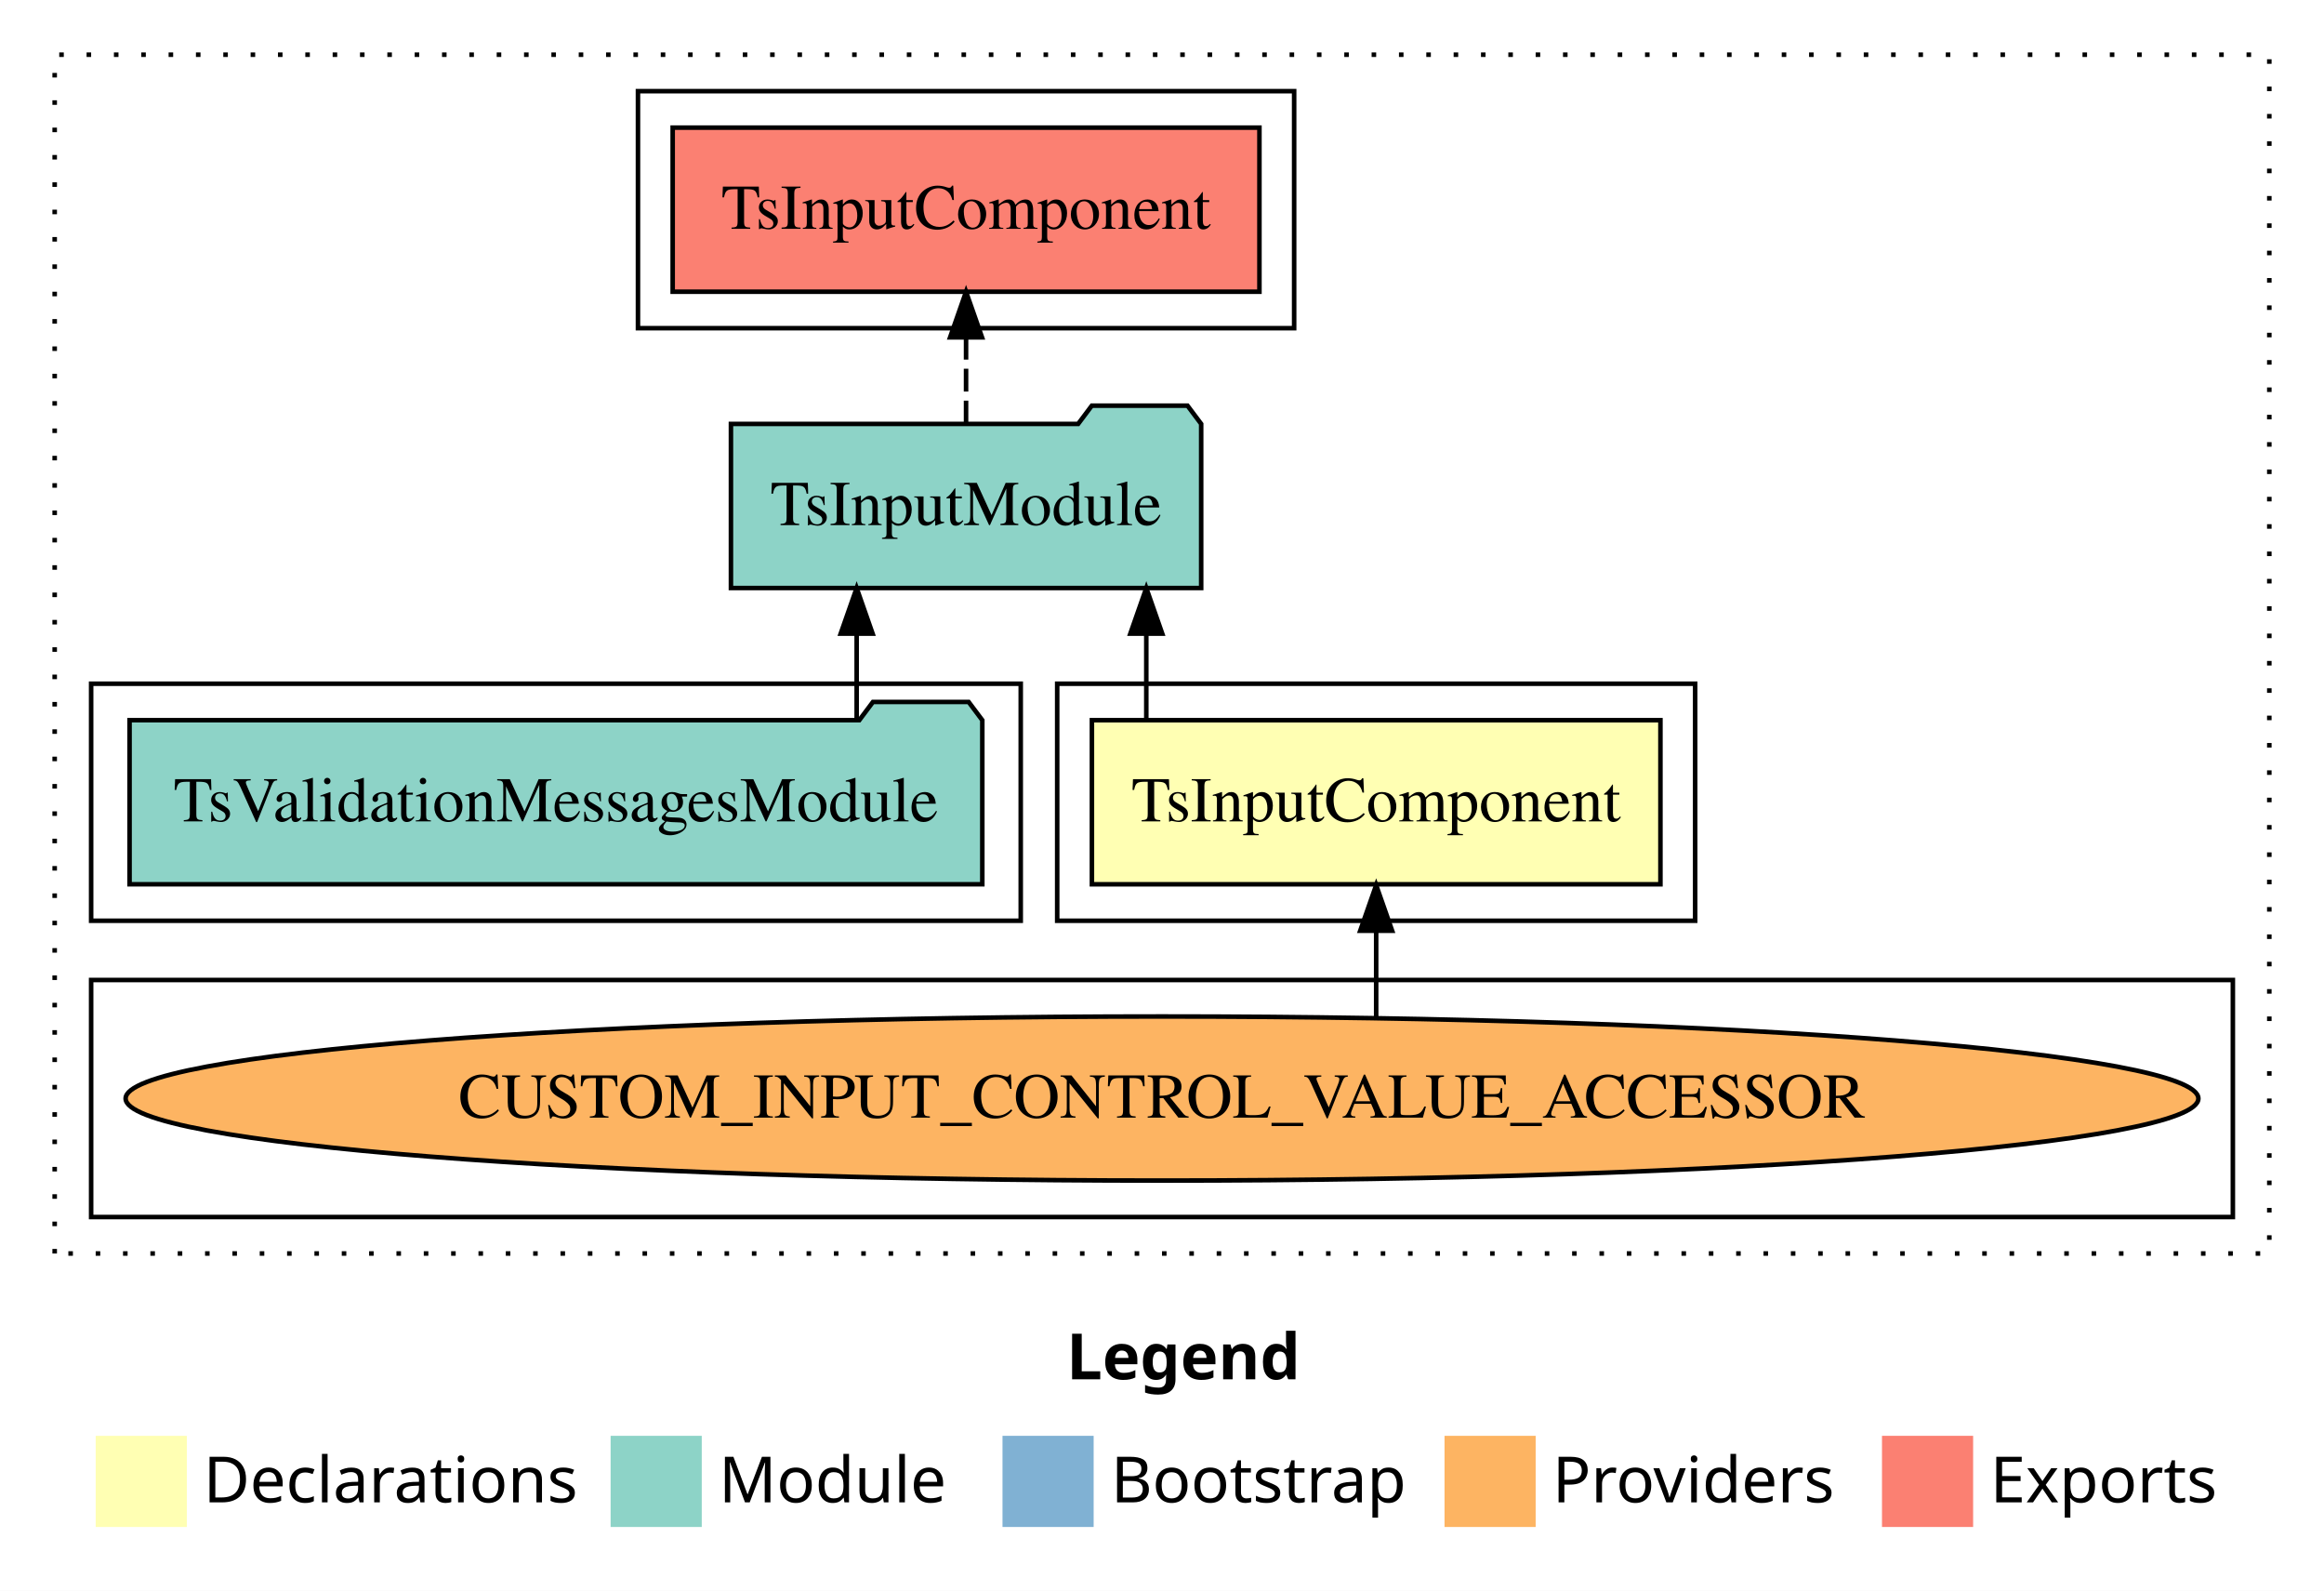
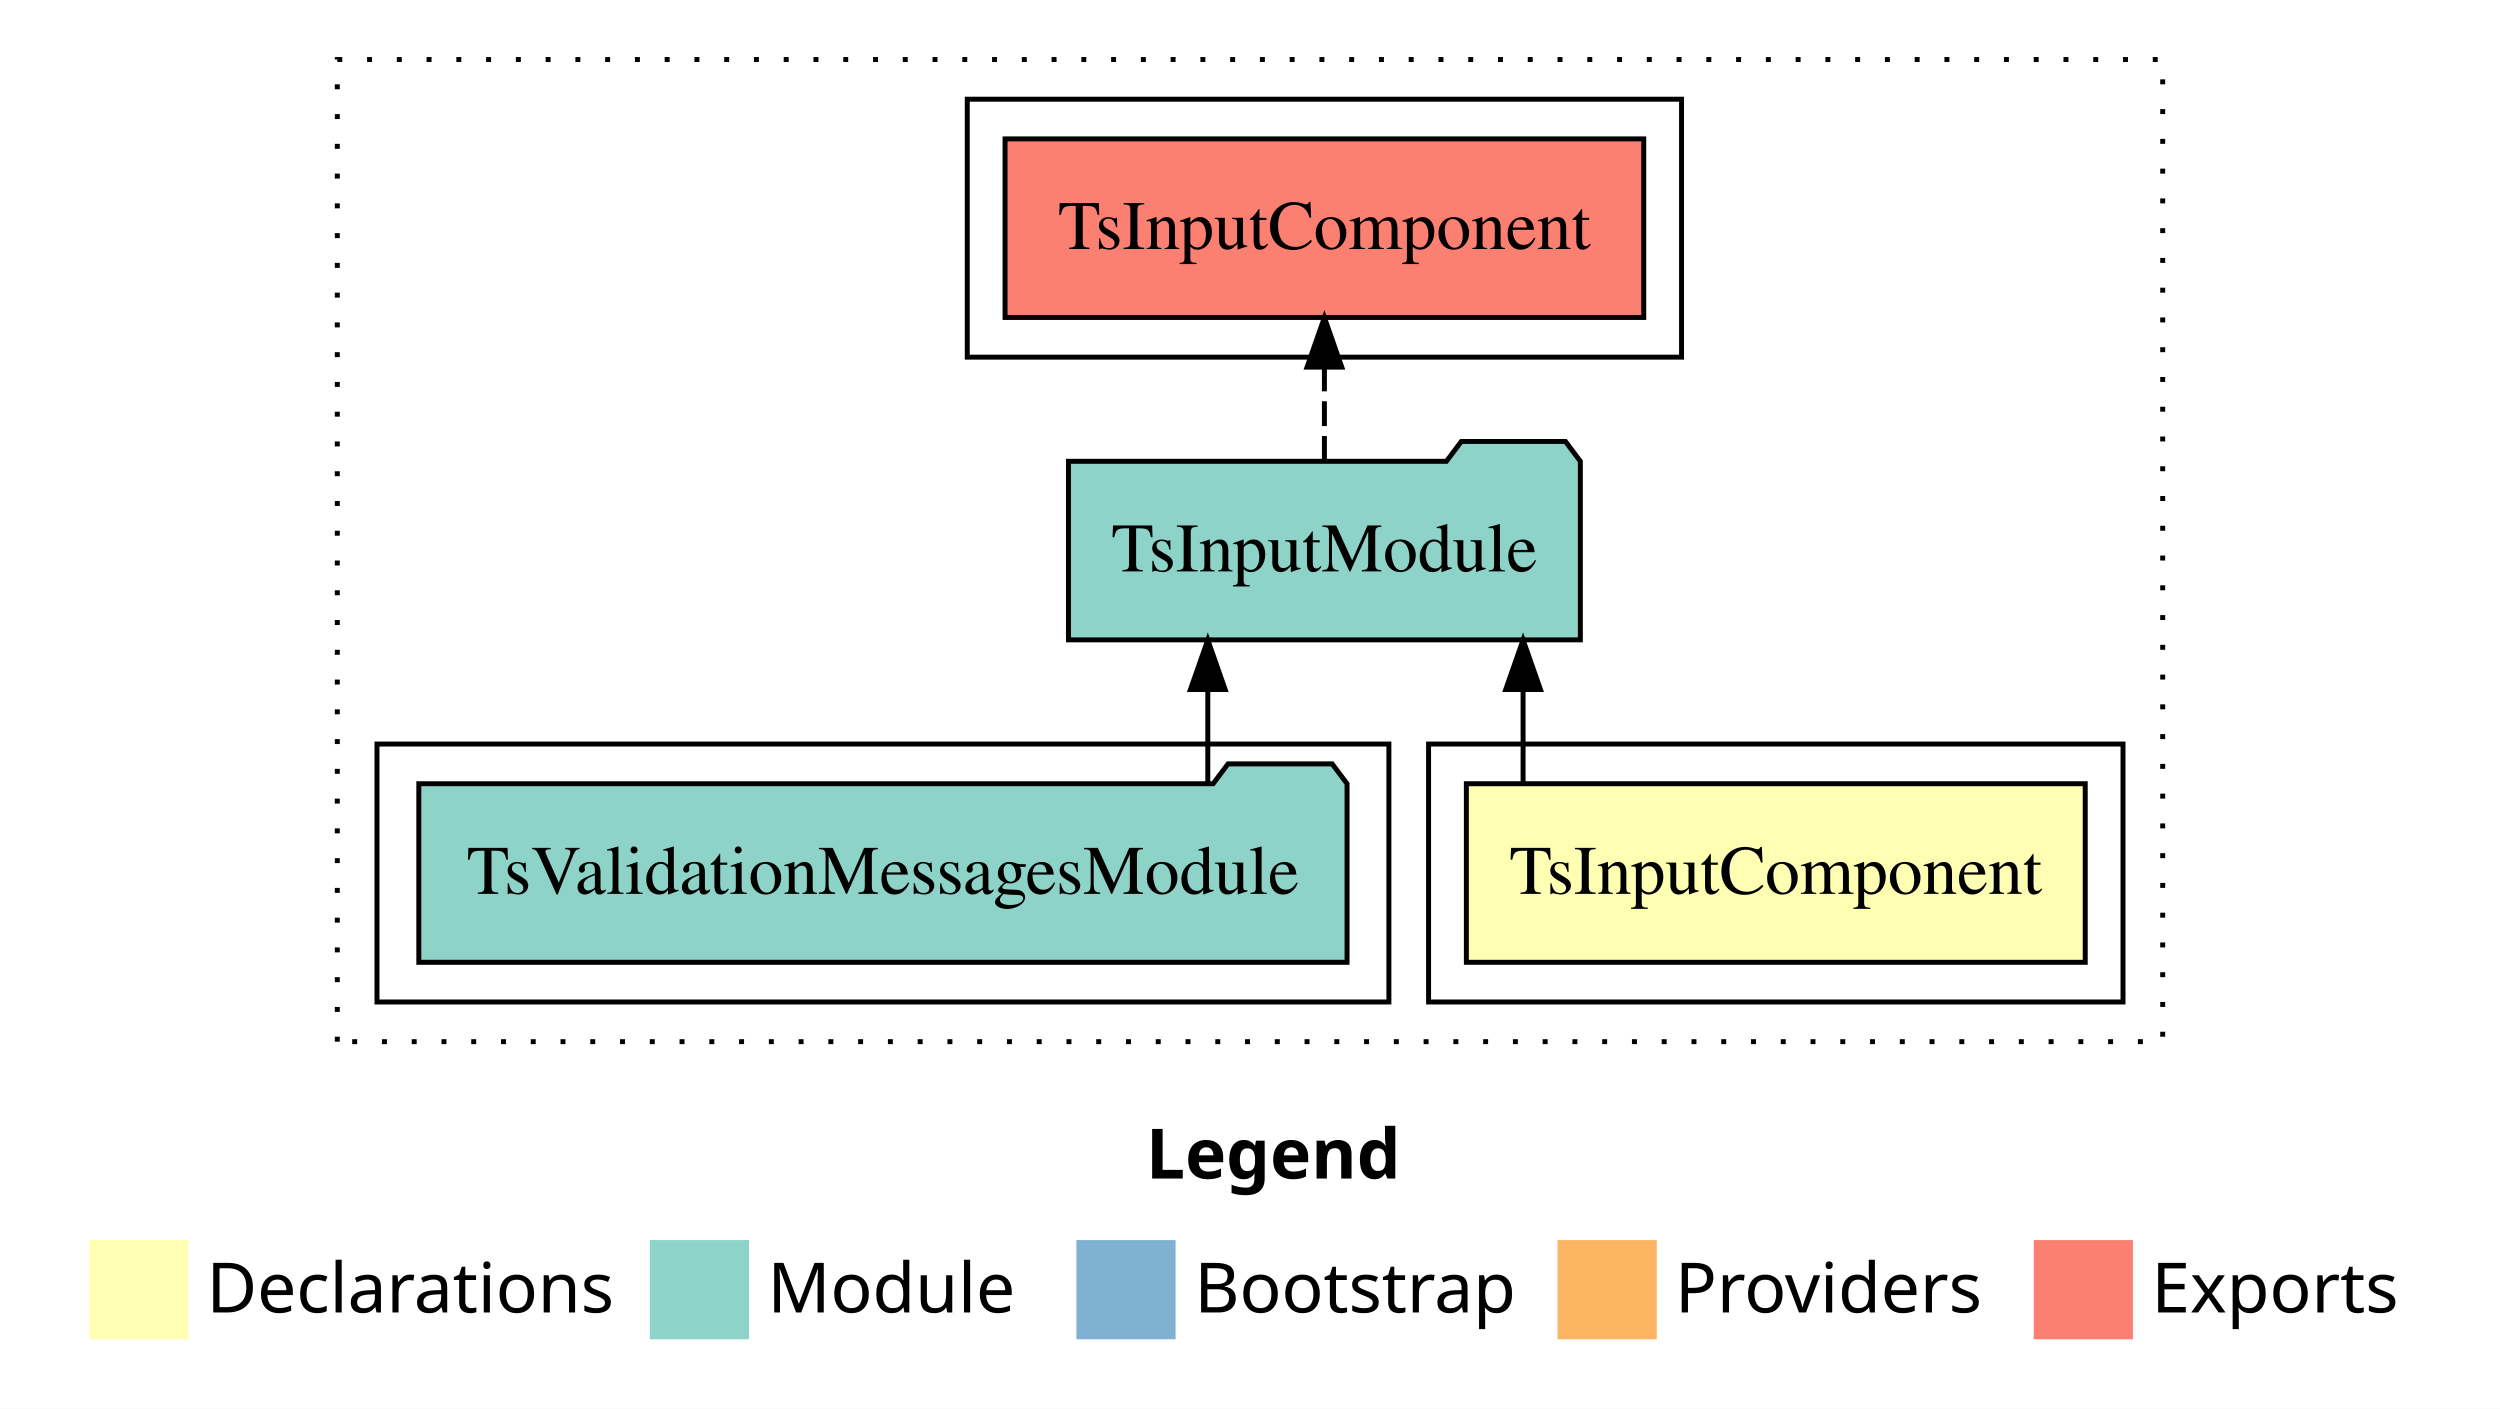
- <svg xmlns="http://www.w3.org/2000/svg" width="510pt" height="349pt" viewBox="0.00 0.00 510.00 349.00">
-   <g id="graph0" class="graph" transform="scale(1 1) rotate(0) translate(4 345)">
-     <polygon fill="#ffffff" stroke="transparent" points="-4,4 -4,-345 506,-345 506,4 -4,4" />
-     <text text-anchor="start" x="230.009" y="-42.4" font-family="sans-serif" font-weight="bold" font-size="14.00" fill="#000000">Legend</text>
-     <polygon fill="#ffffb3" stroke="transparent" points="17,-10 17,-30 37,-30 37,-10 17,-10" />
-     <text text-anchor="start" x="40.629" y="-15.4" font-family="sans-serif" font-size="14.00" fill="#000000">  Declarations</text>
-     <polygon fill="#8dd3c7" stroke="transparent" points="130,-10 130,-30 150,-30 150,-10 130,-10" />
-     <text text-anchor="start" x="153.725" y="-15.4" font-family="sans-serif" font-size="14.00" fill="#000000">  Module</text>
-     <polygon fill="#80b1d3" stroke="transparent" points="216,-10 216,-30 236,-30 236,-10 216,-10" />
-     <text text-anchor="start" x="239.781" y="-15.4" font-family="sans-serif" font-size="14.00" fill="#000000">  Bootstrap</text>
-     <polygon fill="#fdb462" stroke="transparent" points="313,-10 313,-30 333,-30 333,-10 313,-10" />
-     <text text-anchor="start" x="336.673" y="-15.4" font-family="sans-serif" font-size="14.00" fill="#000000">  Providers</text>
-     <polygon fill="#fb8072" stroke="transparent" points="409,-10 409,-30 429,-30 429,-10 409,-10" />
-     <text text-anchor="start" x="432.726" y="-15.4" font-family="sans-serif" font-size="14.00" fill="#000000">  Exports</text>
+ <svg xmlns="http://www.w3.org/2000/svg" width="504pt" height="284pt" viewBox="0.00 0.00 504.00 284.00">
+   <g id="graph0" class="graph" transform="scale(1 1) rotate(0) translate(4 280)">
+     <polygon fill="#ffffff" stroke="transparent" points="-4,4 -4,-280 500,-280 500,4 -4,4" />
+     <text text-anchor="start" x="227.009" y="-42.4" font-family="sans-serif" font-weight="bold" font-size="14.00" fill="#000000">Legend</text>
+     <polygon fill="#ffffb3" stroke="transparent" points="14,-10 14,-30 34,-30 34,-10 14,-10" />
+     <text text-anchor="start" x="37.629" y="-15.4" font-family="sans-serif" font-size="14.00" fill="#000000">  Declarations</text>
+     <polygon fill="#8dd3c7" stroke="transparent" points="127,-10 127,-30 147,-30 147,-10 127,-10" />
+     <text text-anchor="start" x="150.725" y="-15.4" font-family="sans-serif" font-size="14.00" fill="#000000">  Module</text>
+     <polygon fill="#80b1d3" stroke="transparent" points="213,-10 213,-30 233,-30 233,-10 213,-10" />
+     <text text-anchor="start" x="236.781" y="-15.4" font-family="sans-serif" font-size="14.00" fill="#000000">  Bootstrap</text>
+     <polygon fill="#fdb462" stroke="transparent" points="310,-10 310,-30 330,-30 330,-10 310,-10" />
+     <text text-anchor="start" x="333.673" y="-15.4" font-family="sans-serif" font-size="14.00" fill="#000000">  Providers</text>
+     <polygon fill="#fb8072" stroke="transparent" points="406,-10 406,-30 426,-30 426,-10 406,-10" />
+     <text text-anchor="start" x="429.726" y="-15.4" font-family="sans-serif" font-size="14.00" fill="#000000">  Exports</text>
    <g id="clust1" class="cluster">
-       <polygon fill="none" stroke="#000000" stroke-dasharray="1,5" points="8,-70 8,-333 494,-333 494,-70 8,-70" />
+       <polygon fill="none" stroke="#000000" stroke-dasharray="1,5" points="64,-70 64,-268 432,-268 432,-70 64,-70" />
    </g>
    <g id="clust2" class="cluster">
-       <polygon fill="none" stroke="#000000" points="228,-143 228,-195 368,-195 368,-143 228,-143" />
-     </g>
-     <g id="clust3" class="cluster">
-       <polygon fill="none" stroke="#000000" points="16,-78 16,-130 486,-130 486,-78 16,-78" />
+       <polygon fill="none" stroke="#000000" points="284,-78 284,-130 424,-130 424,-78 284,-78" />
    </g>
    <g id="clust4" class="cluster">
-       <polygon fill="none" stroke="#000000" points="16,-143 16,-195 220,-195 220,-143 16,-143" />
+       <polygon fill="none" stroke="#000000" points="72,-78 72,-130 276,-130 276,-78 72,-78" />
    </g>
    <g id="clust5" class="cluster">
-       <polygon fill="none" stroke="#000000" points="136,-273 136,-325 280,-325 280,-273 136,-273" />
+       <polygon fill="none" stroke="#000000" points="191,-208 191,-260 335,-260 335,-208 191,-208" />
    </g>
    <g id="node1" class="node">
-       <polygon fill="#ffffb3" stroke="#000000" points="360.381,-187 235.619,-187 235.619,-151 360.381,-151 360.381,-187" />
-       <text text-anchor="middle" x="298" y="-164.8" font-family="Times,serif" font-size="14.00" fill="#000000">TsInputComponent</text>
+       <polygon fill="#ffffb3" stroke="#000000" points="416.381,-122 291.619,-122 291.619,-86 416.381,-86 416.381,-122" />
+       <text text-anchor="middle" x="354" y="-99.8" font-family="Times,serif" font-size="14.00" fill="#000000">TsInputComponent</text>
    </g>
    <g id="node2" class="node">
-       <polygon fill="#8dd3c7" stroke="#000000" points="259.598,-252 256.598,-256 235.598,-256 232.598,-252 156.402,-252 156.402,-216 259.598,-216 259.598,-252" />
-       <text text-anchor="middle" x="208" y="-229.8" font-family="Times,serif" font-size="14.00" fill="#000000">TsInputModule</text>
+       <polygon fill="#8dd3c7" stroke="#000000" points="314.598,-187 311.598,-191 290.598,-191 287.598,-187 211.402,-187 211.402,-151 314.598,-151 314.598,-187" />
+       <text text-anchor="middle" x="263" y="-164.8" font-family="Times,serif" font-size="14.00" fill="#000000">TsInputModule</text>
    </g>
    <g id="edge1" class="edge">
-       <path fill="none" stroke="#000000" d="M247.554,-187.106C247.554,-187.106 247.554,-205.991 247.554,-205.991" />
-       <polygon fill="#000000" stroke="#000000" points="244.054,-205.991 247.554,-215.991 251.054,-205.991 244.054,-205.991" />
+       <path fill="none" stroke="#000000" d="M303.054,-122.106C303.054,-122.106 303.054,-140.991 303.054,-140.991" />
+       <polygon fill="#000000" stroke="#000000" points="299.554,-140.991 303.054,-150.991 306.554,-140.991 299.554,-140.991" />
    </g>
-     <g id="node5" class="node">
-       <polygon fill="#fb8072" stroke="#000000" points="272.381,-317 143.619,-317 143.619,-281 272.381,-281 272.381,-317" />
-       <text text-anchor="middle" x="208" y="-294.8" font-family="Times,serif" font-size="14.00" fill="#000000">TsInputComponent </text>
+     <g id="node4" class="node">
+       <polygon fill="#fb8072" stroke="#000000" points="327.381,-252 198.619,-252 198.619,-216 327.381,-216 327.381,-252" />
+       <text text-anchor="middle" x="263" y="-229.8" font-family="Times,serif" font-size="14.00" fill="#000000">TsInputComponent </text>
    </g>
-     <g id="edge4" class="edge">
-       <path fill="none" stroke="#000000" stroke-dasharray="5,2" d="M208,-252.106C208,-252.106 208,-270.991 208,-270.991" />
-       <polygon fill="#000000" stroke="#000000" points="204.5,-270.991 208,-280.991 211.5,-270.991 204.5,-270.991" />
+     <g id="edge3" class="edge">
+       <path fill="none" stroke="#000000" stroke-dasharray="5,2" d="M263,-187.106C263,-187.106 263,-205.991 263,-205.991" />
+       <polygon fill="#000000" stroke="#000000" points="259.5,-205.991 263,-215.991 266.5,-205.991 259.5,-205.991" />
    </g>
    <g id="node3" class="node">
-       <ellipse fill="#fdb462" stroke="#000000" cx="251" cy="-104" rx="227.432" ry="18" />
-       <text text-anchor="middle" x="251" y="-99.8" font-family="Times,serif" font-size="14.00" fill="#000000">CUSTOM_INPUT_CONTROL_VALUE_ACCESSOR</text>
+       <polygon fill="#8dd3c7" stroke="#000000" points="267.567,-122 264.567,-126 243.567,-126 240.567,-122 80.433,-122 80.433,-86 267.567,-86 267.567,-122" />
+       <text text-anchor="middle" x="174" y="-99.8" font-family="Times,serif" font-size="14.00" fill="#000000">TsValidationMessagesModule</text>
    </g>
    <g id="edge2" class="edge">
-       <path fill="none" stroke="#000000" d="M298,-121.761C298,-121.761 298,-140.807 298,-140.807" />
-       <polygon fill="#000000" stroke="#000000" points="294.5,-140.807 298,-150.807 301.5,-140.808 294.5,-140.807" />
-     </g>
-     <g id="node4" class="node">
-       <polygon fill="#8dd3c7" stroke="#000000" points="211.567,-187 208.567,-191 187.567,-191 184.567,-187 24.433,-187 24.433,-151 211.567,-151 211.567,-187" />
-       <text text-anchor="middle" x="118" y="-164.8" font-family="Times,serif" font-size="14.00" fill="#000000">TsValidationMessagesModule</text>
-     </g>
-     <g id="edge3" class="edge">
-       <path fill="none" stroke="#000000" d="M183.992,-187.106C183.992,-187.106 183.992,-205.991 183.992,-205.991" />
-       <polygon fill="#000000" stroke="#000000" points="180.492,-205.991 183.992,-215.991 187.492,-205.991 180.492,-205.991" />
+       <path fill="none" stroke="#000000" d="M239.492,-122.106C239.492,-122.106 239.492,-140.991 239.492,-140.991" />
+       <polygon fill="#000000" stroke="#000000" points="235.992,-140.991 239.492,-150.991 242.992,-140.991 235.992,-140.991" />
    </g>
  </g>
</svg>
